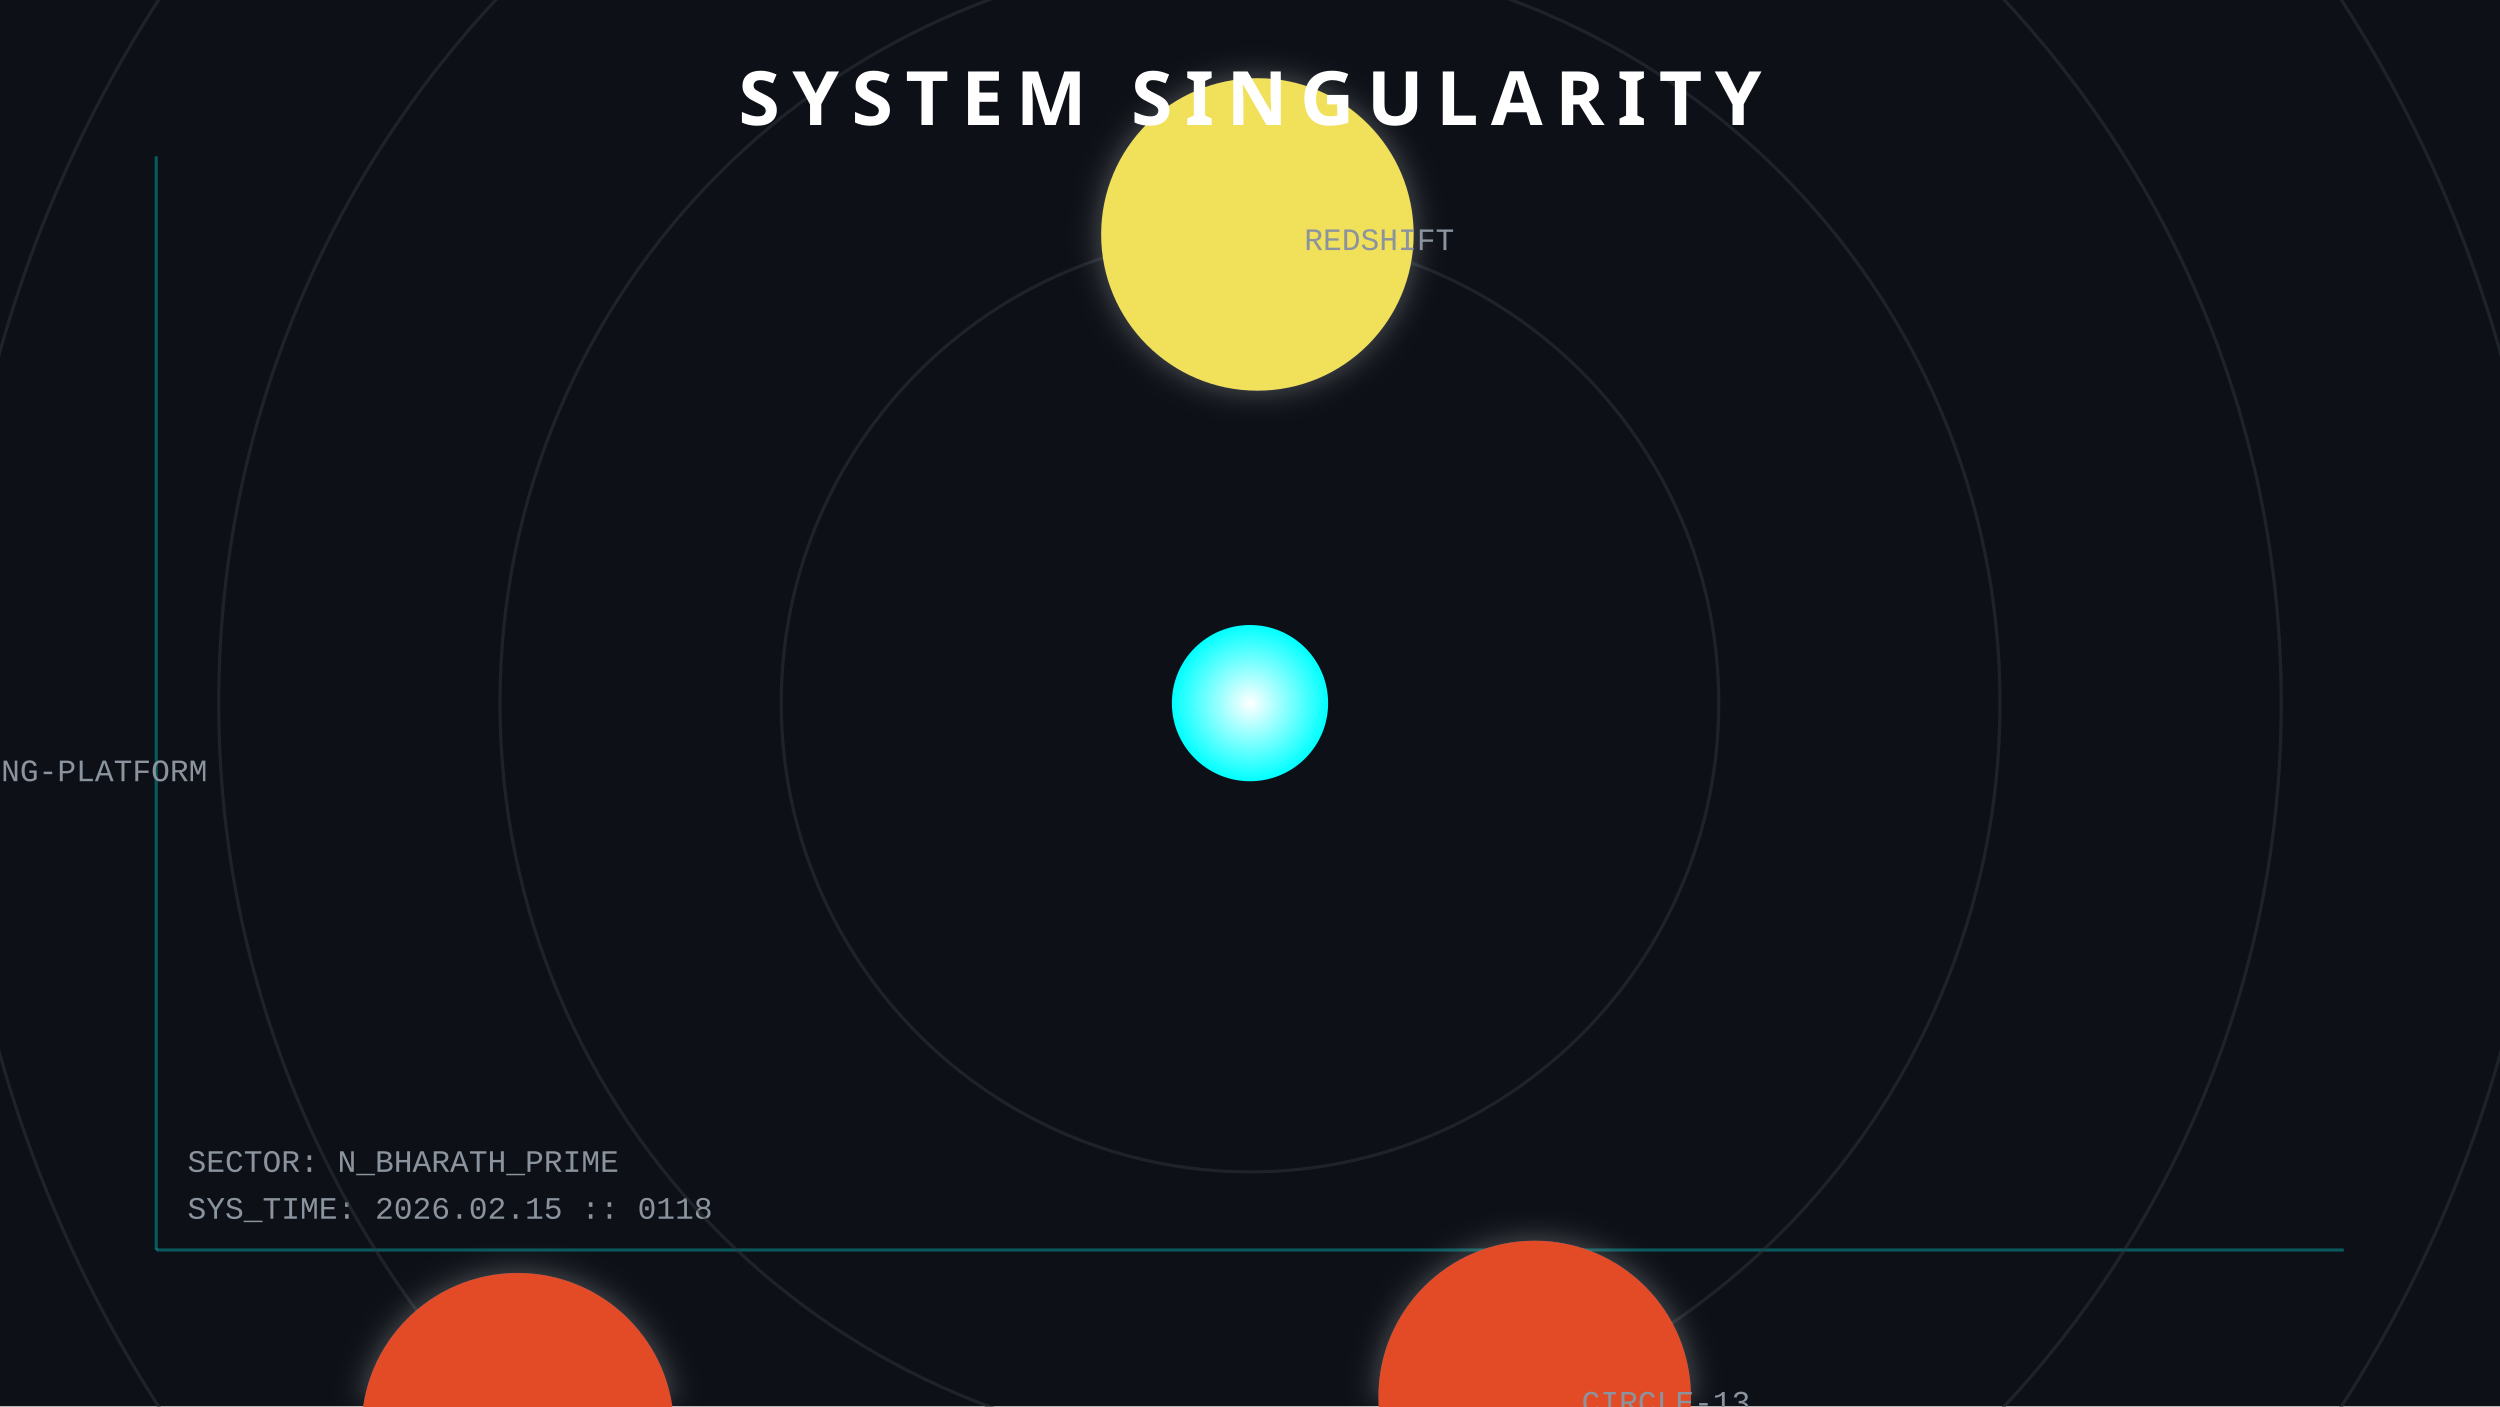
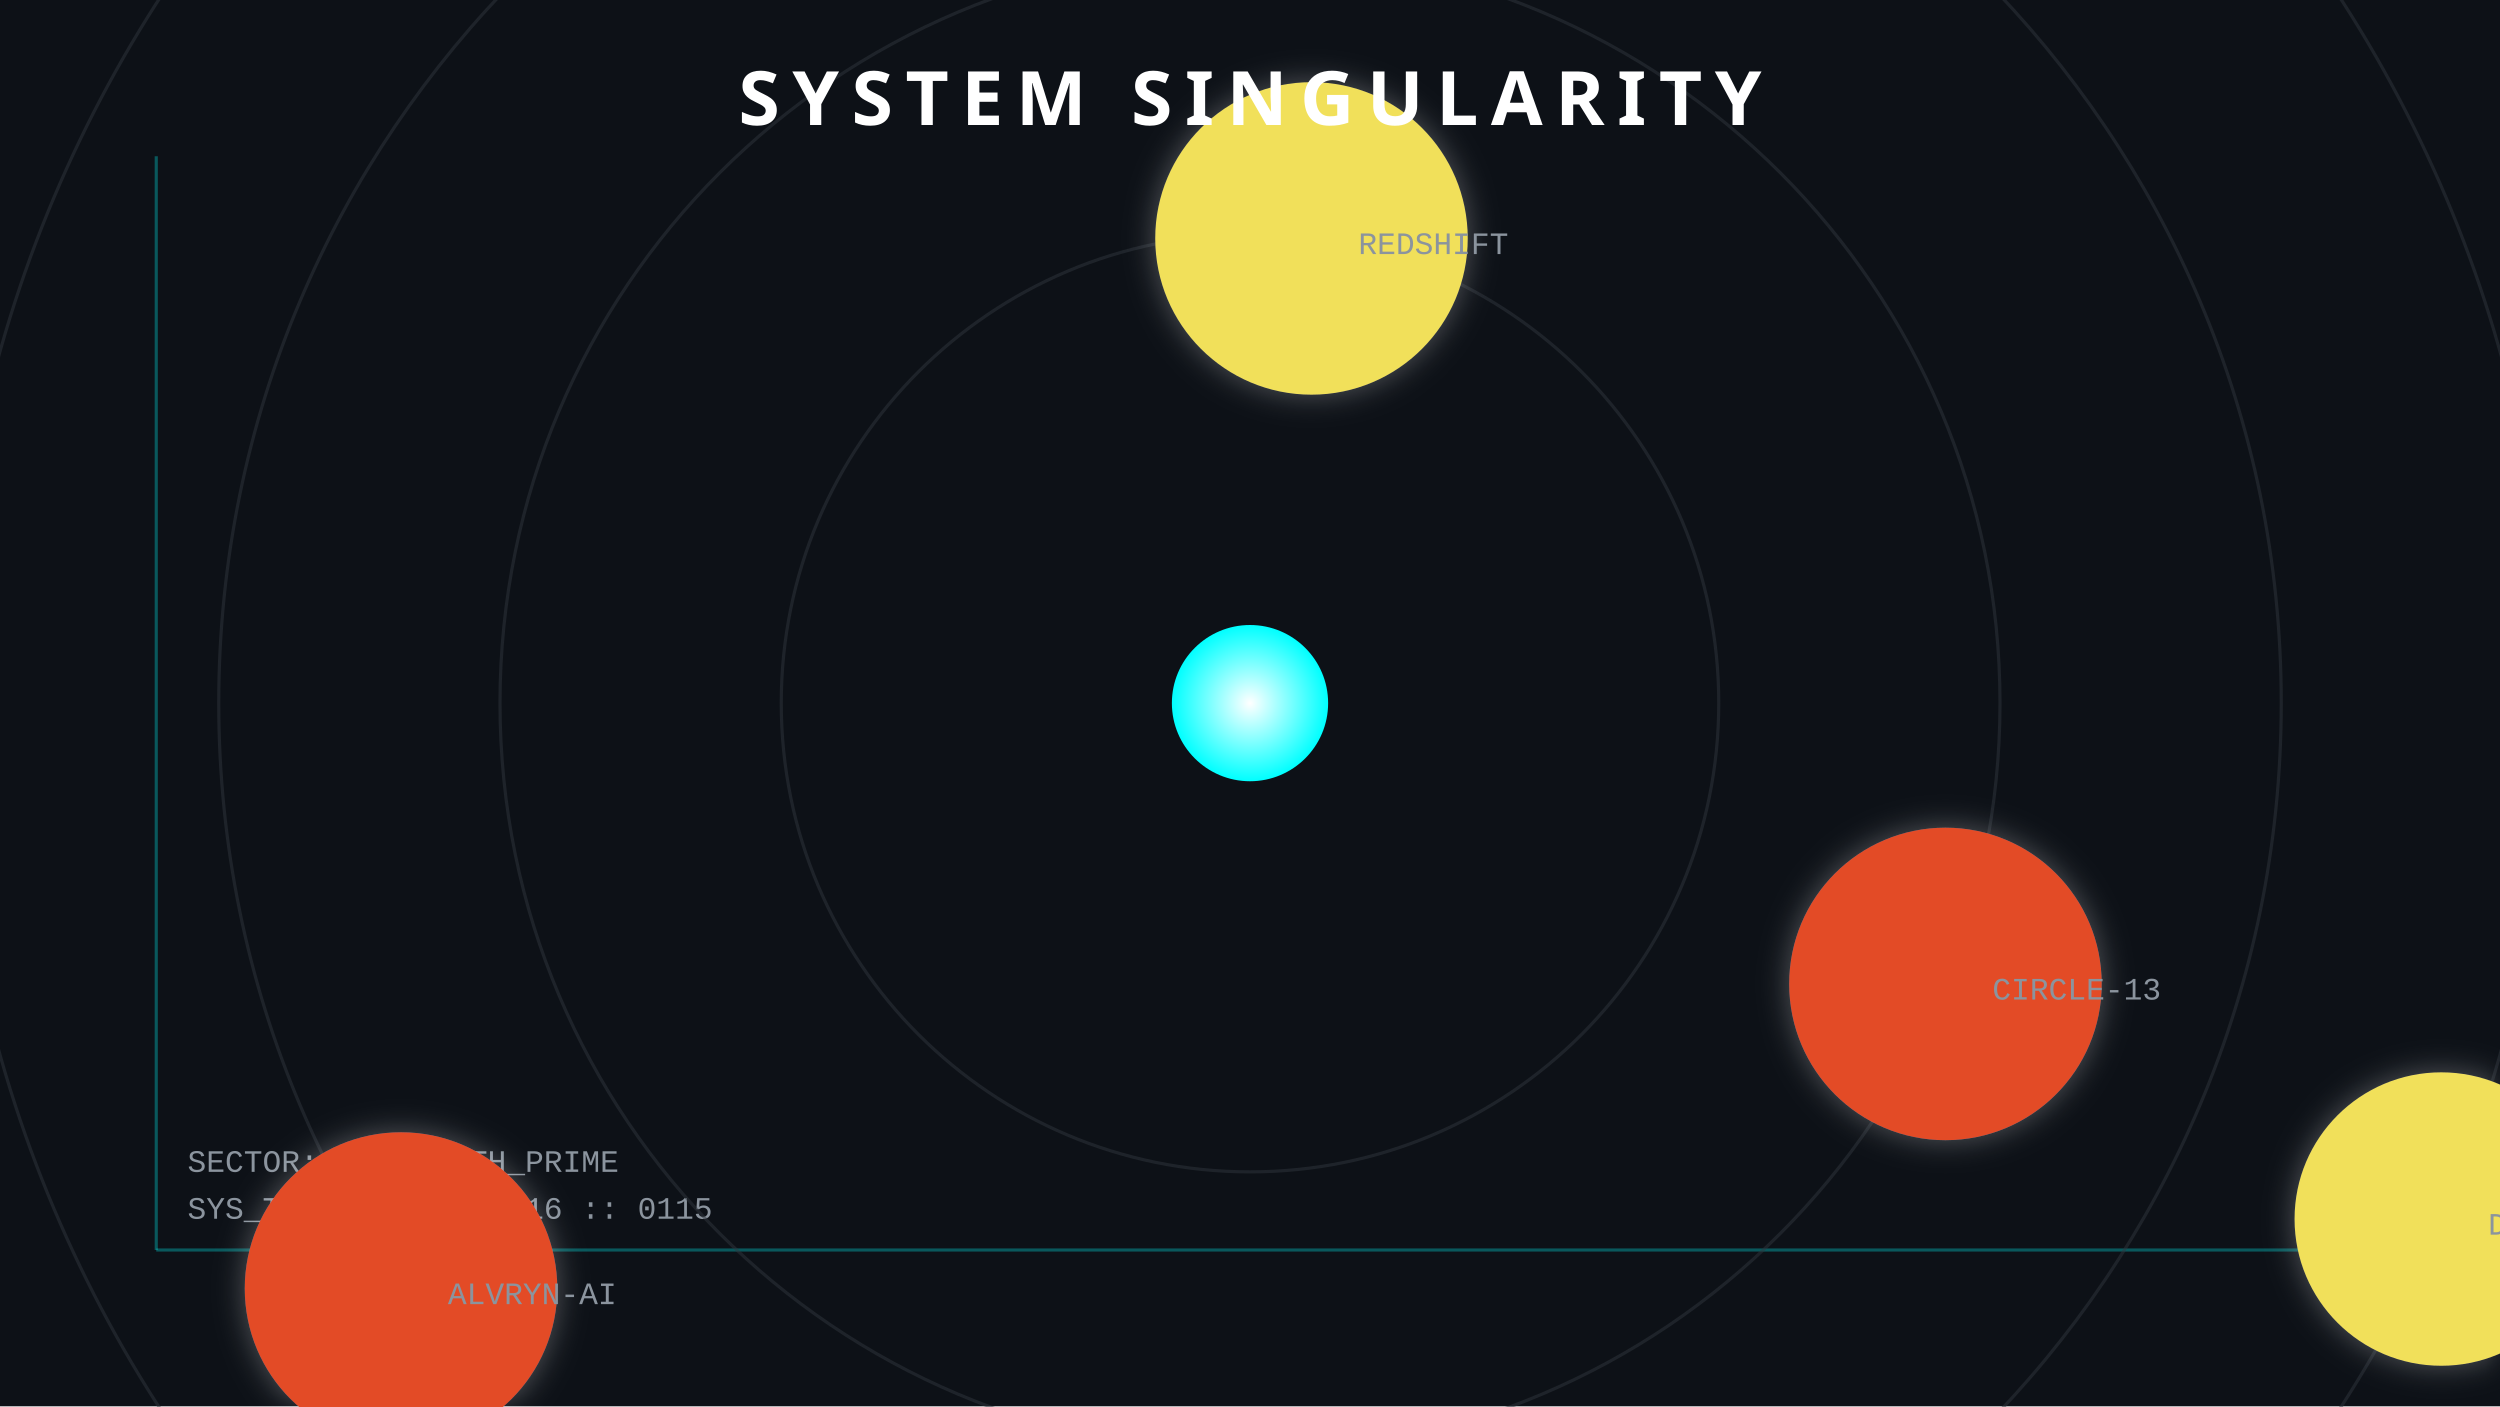
<svg xmlns="http://www.w3.org/2000/svg" width="800" height="450">
  <style>
        .orbit { fill: none; stroke: #30363d; stroke-width: 1; opacity: 0.5; }
        .planet { filter: drop-shadow(0 0 5px rgba(255,255,255,0.3)); }
        .text { font-family: 'Courier New', monospace; fill: #8b949e; font-size: 10px; }
        .title { font-family: sans-serif; fill: white; font-weight: bold; font-size: 24px; letter-spacing: 4px; }
        .hud-line { stroke: #00ffff; stroke-width: 1; opacity: 0.3; }
        
        /* ANIMATIONS */
        @keyframes pulse { 0% { r: 25; opacity: 0.8; } 50% { r: 30; opacity: 0.4; } 100% { r: 25; opacity: 0.8; } }
        .sun { animation: pulse 4s infinite; }
    </style>
  <rect width="100%" height="100%" fill="#0d1117" />
  <line x1="50" y1="50" x2="50" y2="400" class="hud-line" />
  <line x1="50" y1="400" x2="750" y2="400" class="hud-line" />
-   <text x="60" y="390" class="text">SYS_TIME: 2026.02.15 :: 0118</text>
+   <text x="60" y="390" class="text">SYS_TIME: 2026.02.16 :: 0115</text>
  <text x="60" y="375" class="text">SECTOR: N_BHARATH_PRIME</text>
  <circle cx="400" cy="225" r="25" fill="url(#grad1)" class="sun" />
  <defs>
    <radialGradient id="grad1" cx="50%" cy="50%" r="50%" fx="50%" fy="50%">
      <stop offset="0%" style="stop-color:white;stop-opacity:1" />
      <stop offset="100%" style="stop-color:#00ffff;stop-opacity:1" />
    </radialGradient>
  </defs>
  <circle cx="400" cy="225" r="150.0" class="orbit" />
-   <circle cx="402.368" cy="75.019" r="50" fill="#f1e05a" class="planet" />
-   <text x="417.368" y="80.019" class="text" fill="white">REDSHIFT</text>
+   <circle cx="419.675" cy="76.296" r="50" fill="#f1e05a" class="planet" />
+   <text x="434.675" y="81.296" class="text" fill="white">REDSHIFT</text>
  <circle cx="400" cy="225" r="240.0" class="orbit" />
-   <circle cx="491.1" cy="447.038" r="50" fill="#e34c26" class="planet" />
-   <text x="506.1" y="452.038" class="text" fill="white">CIRCLE-13</text>
+   <circle cx="622.543" cy="314.859" r="50" fill="#e34c26" class="planet" />
+   <text x="637.543" y="319.859" class="text" fill="white">CIRCLE-13</text>
  <circle cx="400" cy="225" r="330.0" class="orbit" />
-   <circle cx="165.677" cy="457.363" r="50" fill="#e34c26" class="planet" />
-   <text x="180.677" y="462.363" class="text" fill="white">ALVRYN-AI</text>
+   <circle cx="128.324" cy="412.329" r="50" fill="#e34c26" class="planet" />
+   <text x="143.324" y="417.329" class="text" fill="white">ALVRYN-AI</text>
  <circle cx="400" cy="225" r="415.422" class="orbit" />
-   <circle cx="268.624" cy="619.101" r="46.948" fill="#f1e05a" class="planet" />
-   <text x="283.624" y="624.101" class="text" fill="white">DRIFT-CIRCLE13</text>
+   <circle cx="781.208" cy="390.094" r="46.948" fill="#f1e05a" class="planet" />
+   <text x="796.208" y="395.094" class="text" fill="white">DRIFT-CIRCLE13</text>
  <circle cx="400" cy="225" r="461.81" class="orbit" />
-   <circle cx="351.785" cy="684.286" r="20.925" fill="#2b7489" class="planet" />
-   <text x="366.785" y="689.286" class="text" fill="white">DSATM-EXAM-SYSTEM-</text>
+   <circle cx="413.374" cy="686.616" r="20.925" fill="#2b7489" class="planet" />
+   <text x="428.374" y="691.616" class="text" fill="white">DSATM-EXAM-SYSTEM-</text>
  <circle cx="400" cy="225" r="504.805" class="orbit" />
-   <circle cx="642.827" cy="667.565" r="18.664" fill="#8b949e" class="planet" />
-   <text x="657.827" y="672.565" class="text" fill="white">NBHARATH1306</text>
+   <circle cx="92.429" cy="-175.286" r="18.664" fill="#8b949e" class="planet" />
+   <text x="107.429" y="-170.286" class="text" fill="white">NBHARATH1306</text>
  <circle cx="400" cy="225" r="547.038" class="orbit" />
-   <circle cx="-146.673" cy="244.987" r="18.155" fill="#e34c26" class="planet" />
-   <text x="-131.673" y="249.987" class="text" fill="white">WEBSITE-EQUDATOR-TRADING-PLATFORM</text>
+   <circle cx="917.32" cy="402.849" r="18.155" fill="#e34c26" class="planet" />
+   <text x="932.32" y="407.849" class="text" fill="white">WEBSITE-EQUDATOR-TRADING-PLATFORM</text>
  <circle cx="400" cy="225" r="577.87" class="orbit" />
-   <circle cx="898.886" cy="516.629" r="10.555" fill="#8b949e" class="planet" />
-   <text x="913.886" y="521.629" class="text" fill="white">FLASK</text>
+   <circle cx="-171.036" cy="136.388" r="10.555" fill="#8b949e" class="planet" />
+   <text x="-156.036" y="141.388" class="text" fill="white">FLASK</text>
  <circle cx="400" cy="225" r="608.144" class="orbit" />
-   <circle cx="8.432" cy="-240.309" r="10.182" fill="#8b949e" class="planet" />
-   <text x="23.432" y="-235.309" class="text" fill="white">HCF-INTERNSHIP</text>
+   <circle cx="-168.241" cy="8.343" r="10.182" fill="#8b949e" class="planet" />
+   <text x="-153.241" y="13.343" class="text" fill="white">HCF-INTERNSHIP</text>
  <circle cx="400" cy="225" r="637.013" class="orbit" />
-   <circle cx="928.573" cy="-130.522" r="9.246" fill="#8b949e" class="planet" />
+   <circle cx="901.41" cy="-167.903" r="9.246" fill="#8b949e" class="planet" />
  <text x="400" y="40" text-anchor="middle" class="title">SYSTEM SINGULARITY</text>
</svg>
